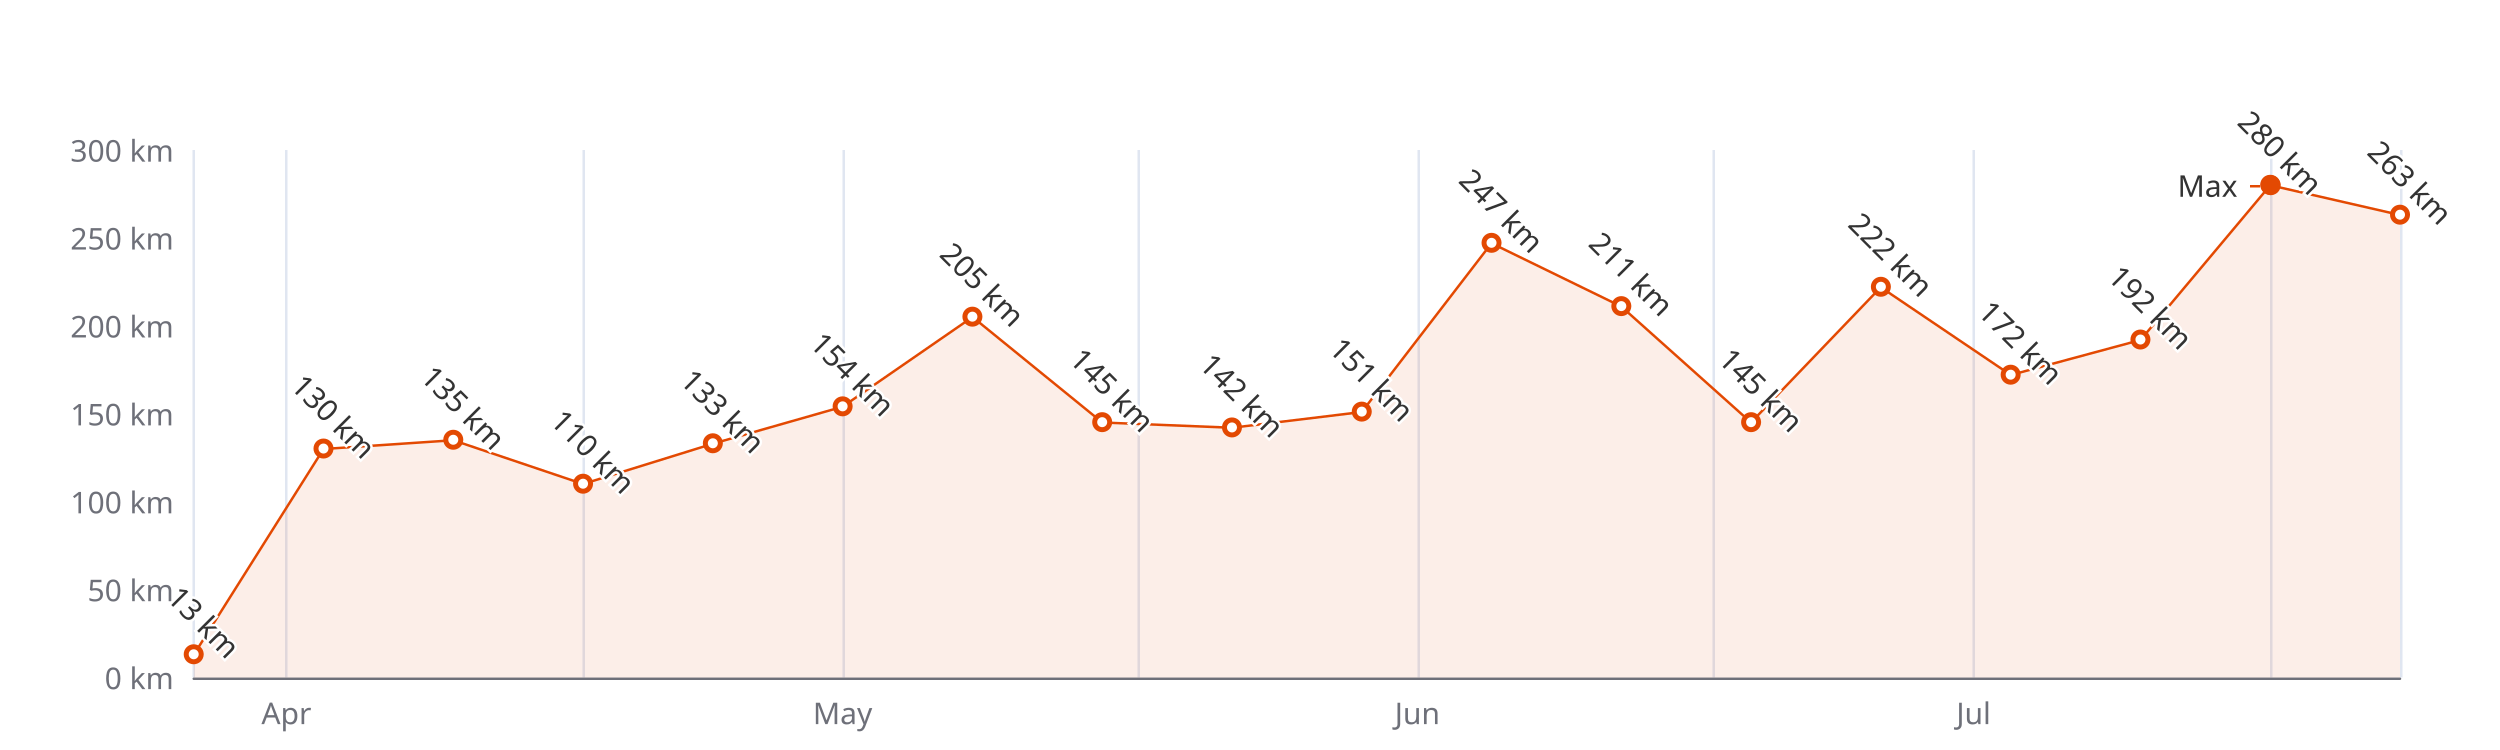
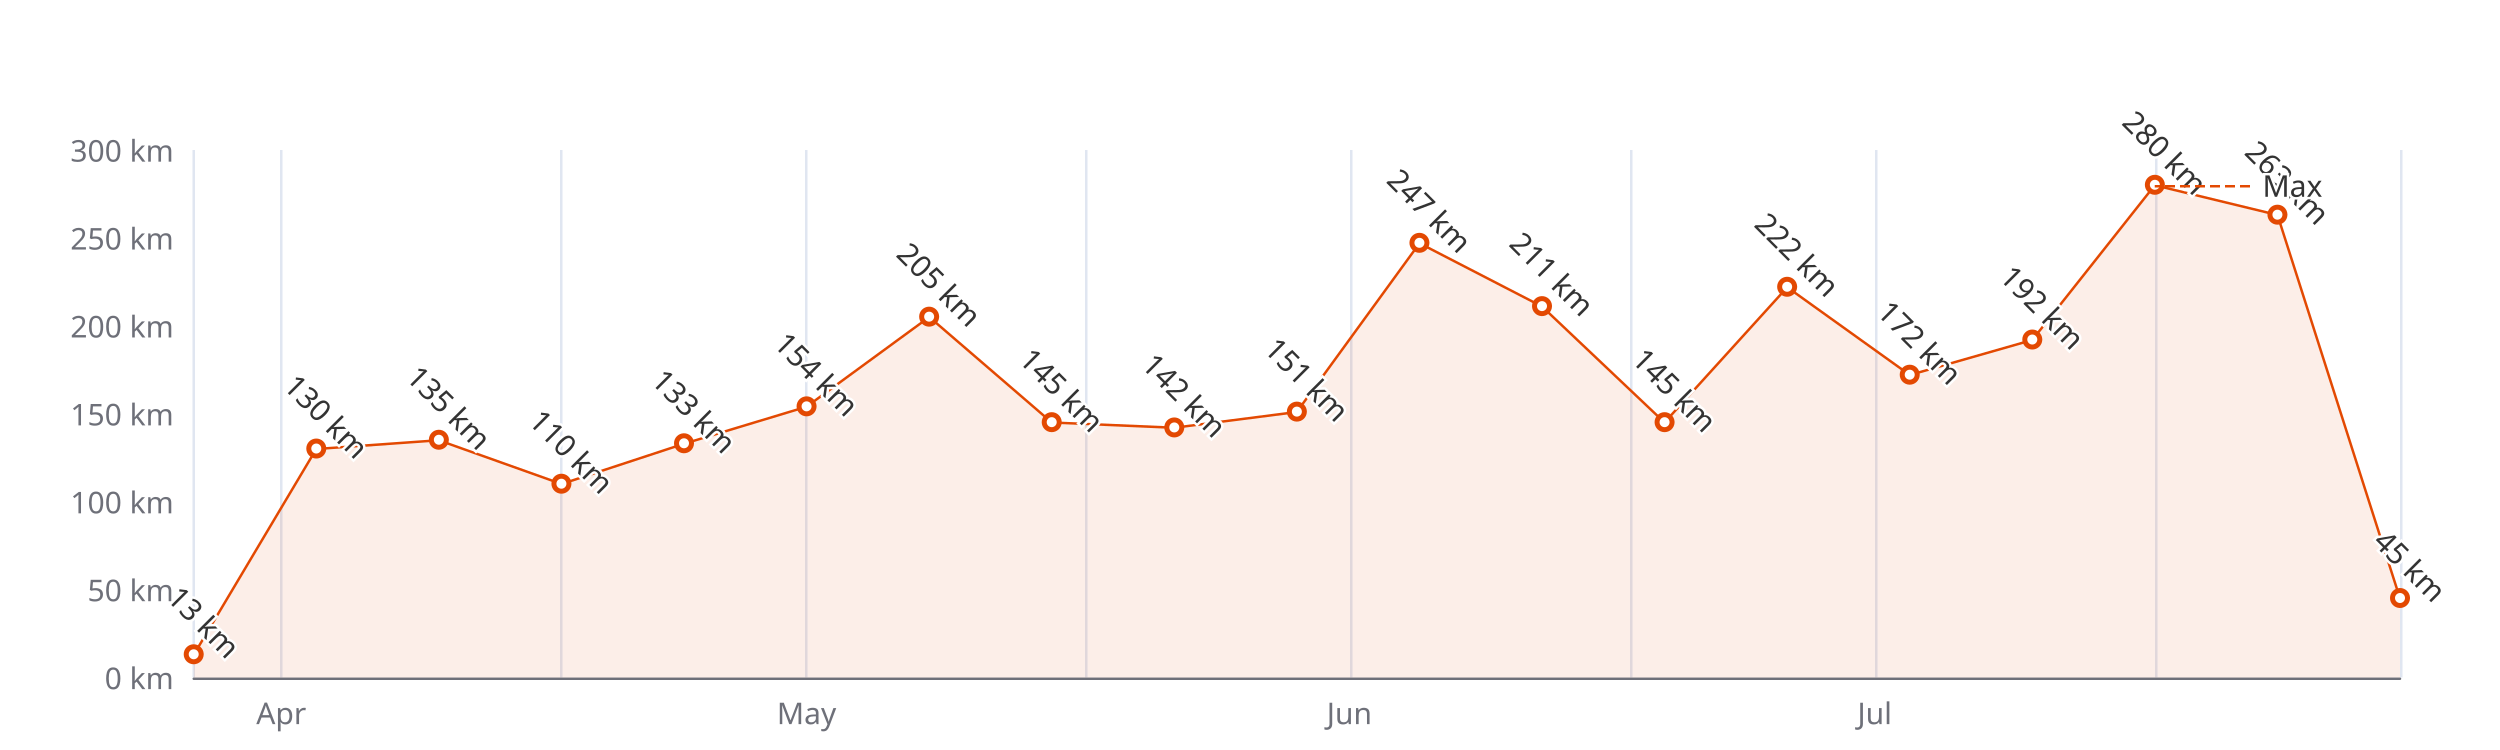
<svg xmlns="http://www.w3.org/2000/svg" width="1000" height="300" version="1.1" baseProfile="full" viewBox="0 0 1000 300">
  <rect width="1000" height="300" x="0" y="0" id="0" fill="#ffffff" />
  <path d="M77.5 60L77.5 271" fill="none" stroke="#E0E6F1" />
-   <path d="M114.5 60L114.5 271" fill="none" stroke="#E0E6F1" />
-   <path d="M233.5 60L233.5 271" fill="none" stroke="#E0E6F1" />
-   <path d="M337.5 60L337.5 271" fill="none" stroke="#E0E6F1" />
-   <path d="M455.5 60L455.5 271" fill="none" stroke="#E0E6F1" />
-   <path d="M567.5 60L567.5 271" fill="none" stroke="#E0E6F1" />
-   <path d="M685.5 60L685.5 271" fill="none" stroke="#E0E6F1" />
-   <path d="M789.5 60L789.5 271" fill="none" stroke="#E0E6F1" />
-   <path d="M908.5 60L908.5 271" fill="none" stroke="#E0E6F1" />
+   <path d="M112.5 60L112.5 271" fill="none" stroke="#E0E6F1" />
+   <path d="M224.5 60L224.5 271" fill="none" stroke="#E0E6F1" />
+   <path d="M322.5 60L322.5 271" fill="none" stroke="#E0E6F1" />
+   <path d="M434.5 60L434.5 271" fill="none" stroke="#E0E6F1" />
+   <path d="M540.5 60L540.5 271" fill="none" stroke="#E0E6F1" />
+   <path d="M652.5 60L652.5 271" fill="none" stroke="#E0E6F1" />
+   <path d="M750.5 60L750.5 271" fill="none" stroke="#E0E6F1" />
+   <path d="M862.5 60L862.5 271" fill="none" stroke="#E0E6F1" />
  <path d="M960.5 60L960.5 271" fill="none" stroke="#E0E6F1" />
  <path d="M77.5 271.5L960 271.5" fill="none" stroke="#6E7079" stroke-linecap="round" />
  <text dominant-baseline="central" text-anchor="end" style="font-size:12px;font-family:sans-serif;" xml:space="preserve" transform="translate(69.48 271)" fill="#6E7079">0 km</text>
  <text dominant-baseline="central" text-anchor="end" style="font-size:12px;font-family:sans-serif;" xml:space="preserve" transform="translate(69.48 235.8333)" fill="#6E7079">50 km</text>
  <text dominant-baseline="central" text-anchor="end" style="font-size:12px;font-family:sans-serif;" xml:space="preserve" transform="translate(69.48 200.6667)" fill="#6E7079">100 km</text>
  <text dominant-baseline="central" text-anchor="end" style="font-size:12px;font-family:sans-serif;" xml:space="preserve" transform="translate(69.48 165.5)" fill="#6E7079">150 km</text>
  <text dominant-baseline="central" text-anchor="end" style="font-size:12px;font-family:sans-serif;" xml:space="preserve" transform="translate(69.48 130.3333)" fill="#6E7079">200 km</text>
  <text dominant-baseline="central" text-anchor="end" style="font-size:12px;font-family:sans-serif;" xml:space="preserve" transform="translate(69.48 95.1667)" fill="#6E7079">250 km</text>
  <text dominant-baseline="central" text-anchor="end" style="font-size:12px;font-family:sans-serif;" xml:space="preserve" transform="translate(69.48 60)" fill="#6E7079">300 km</text>
-   <text dominant-baseline="central" text-anchor="middle" style="font: normal normal 12px sans-serif" y="6" transform="translate(114.5607 279)" fill="#6E7079">Apr</text>
-   <text dominant-baseline="central" text-anchor="middle" style="font: normal normal 12px sans-serif" y="6" transform="translate(337.0447 279)" fill="#6E7079">May</text>
-   <text dominant-baseline="central" text-anchor="middle" style="font: normal normal 12px sans-serif" y="6" transform="translate(566.9449 279)" fill="#6E7079">Jun</text>
-   <text dominant-baseline="central" text-anchor="middle" style="font: normal normal 12px sans-serif" y="6" transform="translate(789.4289 279)" fill="#6E7079">Jul</text>
+   <text dominant-baseline="central" text-anchor="middle" style="font: normal normal 12px sans-serif" y="6" transform="translate(112.5006 279)" fill="#6E7079">Apr</text>
+   <text dominant-baseline="central" text-anchor="middle" style="font: normal normal 12px sans-serif" y="6" transform="translate(322.6244 279)" fill="#6E7079">May</text>
+   <text dominant-baseline="central" text-anchor="middle" style="font: normal normal 12px sans-serif" y="6" transform="translate(539.7524 279)" fill="#6E7079">Jun</text>
+   <text dominant-baseline="central" text-anchor="middle" style="font: normal normal 12px sans-serif" y="6" transform="translate(749.8762 279)" fill="#6E7079">Jul</text>
  <g clip-path="url(#zr0-c0)">
-     <path d="M77.5 261.9L129.4 179.6L181.3 176.1L233.2 193.6L285.1 177.5L337 162.7L389 126.8L440.9 169L492.8 171.1L544.7 164.8L596.6 97.3L648.5 122.6L700.4 169L752.3 114.9L804.3 150L856.2 136L908.1 74.1L960 86L960 271L908.1 271L856.2 271L804.3 271L752.3 271L700.4 271L648.5 271L596.6 271L544.7 271L492.8 271L440.9 271L389 271L337 271L285.1 271L233.2 271L181.3 271L129.4 271L77.5 271Z" fill="rgb(227,73,2)" fill-opacity="0.09" />
-     <path d="M77.5 261.9L129.4 179.6L181.3 176.1L233.2 193.6L285.1 177.5L337 162.7L389 126.8L440.9 169L492.8 171.1L544.7 164.8L596.6 97.3L648.5 122.6L700.4 169L752.3 114.9L804.3 150L856.2 136L908.1 74.1L960 86" fill="none" stroke="#E34902" stroke-linejoin="bevel" />
+     <path d="M77.5 261.9L126.5 179.6L175.5 176.1L224.6 193.6L273.6 177.5L322.6 162.7L371.7 126.8L420.7 169L469.7 171.1L518.7 164.8L567.8 97.3L616.8 122.6L665.8 169L714.9 114.9L763.9 150L812.9 136L861.9 74.1L911 86L960 239.4L960 271L911 271L861.9 271L812.9 271L763.9 271L714.9 271L665.8 271L616.8 271L567.8 271L518.7 271L469.7 271L420.7 271L371.7 271L322.6 271L273.6 271L224.6 271L175.5 271L126.5 271L77.5 271Z" fill="rgb(227,73,2)" fill-opacity="0.09" />
+     <path d="M77.5 261.9L126.5 179.6L175.5 176.1L224.6 193.6L273.6 177.5L322.6 162.7L371.7 126.8L420.7 169L469.7 171.1L518.7 164.8L567.8 97.3L616.8 122.6L665.8 169L714.9 114.9L763.9 150L812.9 136L861.9 74.1L911 86L960 239.4" fill="none" stroke="#E34902" stroke-linejoin="bevel" />
  </g>
  <path d="M1 0A1 1 0 1 1 1 -0.1A1 1 0 0 1 1 0" transform="matrix(3,0,0,3,77.48,261.8567)" fill="#fff" stroke="#E34902" stroke-width="0.667" />
-   <path d="M1 0A1 1 0 1 1 1 -0.1A1 1 0 0 1 1 0" transform="matrix(3,0,0,3,129.3929,179.5667)" fill="#fff" stroke="#E34902" stroke-width="0.667" />
-   <path d="M1 0A1 1 0 1 1 1 -0.1A1 1 0 0 1 1 0" transform="matrix(3,0,0,3,181.3059,176.05)" fill="#fff" stroke="#E34902" stroke-width="0.667" />
-   <path d="M1 0A1 1 0 1 1 1 -0.1A1 1 0 0 1 1 0" transform="matrix(3,0,0,3,233.2188,193.6333)" fill="#fff" stroke="#E34902" stroke-width="0.667" />
-   <path d="M1 0A1 1 0 1 1 1 -0.1A1 1 0 0 1 1 0" transform="matrix(3,0,0,3,285.1318,177.4567)" fill="#fff" stroke="#E34902" stroke-width="0.667" />
-   <path d="M1 0A1 1 0 1 1 1 -0.1A1 1 0 0 1 1 0" transform="matrix(3,0,0,3,337.0447,162.6867)" fill="#fff" stroke="#E34902" stroke-width="0.667" />
-   <path d="M1 0A1 1 0 1 1 1 -0.1A1 1 0 0 1 1 0" transform="matrix(3,0,0,3,388.9576,126.8167)" fill="#fff" stroke="#E34902" stroke-width="0.667" />
-   <path d="M1 0A1 1 0 1 1 1 -0.1A1 1 0 0 1 1 0" transform="matrix(3,0,0,3,440.8706,169.0167)" fill="#fff" stroke="#E34902" stroke-width="0.667" />
-   <path d="M1 0A1 1 0 1 1 1 -0.1A1 1 0 0 1 1 0" transform="matrix(3,0,0,3,492.7835,171.1267)" fill="#fff" stroke="#E34902" stroke-width="0.667" />
-   <path d="M1 0A1 1 0 1 1 1 -0.1A1 1 0 0 1 1 0" transform="matrix(3,0,0,3,544.6965,164.7967)" fill="#fff" stroke="#E34902" stroke-width="0.667" />
-   <path d="M1 0A1 1 0 1 1 1 -0.1A1 1 0 0 1 1 0" transform="matrix(3,0,0,3,596.6094,97.2767)" fill="#fff" stroke="#E34902" stroke-width="0.667" />
-   <path d="M1 0A1 1 0 1 1 1 -0.1A1 1 0 0 1 1 0" transform="matrix(3,0,0,3,648.5223,122.5967)" fill="#fff" stroke="#E34902" stroke-width="0.667" />
-   <path d="M1 0A1 1 0 1 1 1 -0.1A1 1 0 0 1 1 0" transform="matrix(3,0,0,3,700.4353,169.0167)" fill="#fff" stroke="#E34902" stroke-width="0.667" />
-   <path d="M1 0A1 1 0 1 1 1 -0.1A1 1 0 0 1 1 0" transform="matrix(3,0,0,3,752.3482,114.86)" fill="#fff" stroke="#E34902" stroke-width="0.667" />
-   <path d="M1 0A1 1 0 1 1 1 -0.1A1 1 0 0 1 1 0" transform="matrix(3,0,0,3,804.2612,150.0267)" fill="#fff" stroke="#E34902" stroke-width="0.667" />
-   <path d="M1 0A1 1 0 1 1 1 -0.1A1 1 0 0 1 1 0" transform="matrix(3,0,0,3,856.1741,135.96)" fill="#fff" stroke="#E34902" stroke-width="0.667" />
-   <path d="M1 0A1 1 0 1 1 1 -0.1A1 1 0 0 1 1 0" transform="matrix(3,0,0,3,908.087,74.0667)" fill="#fff" stroke="#E34902" stroke-width="0.667" />
-   <path d="M1 0A1 1 0 1 1 1 -0.1A1 1 0 0 1 1 0" transform="matrix(3,0,0,3,960,86.0233)" fill="#fff" stroke="#E34902" stroke-width="0.667" />
+   <path d="M1 0A1 1 0 1 1 1 -0.1A1 1 0 0 1 1 0" transform="matrix(3,0,0,3,126.5089,179.5667)" fill="#fff" stroke="#E34902" stroke-width="0.667" />
+   <path d="M1 0A1 1 0 1 1 1 -0.1A1 1 0 0 1 1 0" transform="matrix(3,0,0,3,175.5378,176.05)" fill="#fff" stroke="#E34902" stroke-width="0.667" />
+   <path d="M1 0A1 1 0 1 1 1 -0.1A1 1 0 0 1 1 0" transform="matrix(3,0,0,3,224.5667,193.6333)" fill="#fff" stroke="#E34902" stroke-width="0.667" />
+   <path d="M1 0A1 1 0 1 1 1 -0.1A1 1 0 0 1 1 0" transform="matrix(3,0,0,3,273.5956,177.4567)" fill="#fff" stroke="#E34902" stroke-width="0.667" />
+   <path d="M1 0A1 1 0 1 1 1 -0.1A1 1 0 0 1 1 0" transform="matrix(3,0,0,3,322.6245,162.6867)" fill="#fff" stroke="#E34902" stroke-width="0.667" />
+   <path d="M1 0A1 1 0 1 1 1 -0.1A1 1 0 0 1 1 0" transform="matrix(3,0,0,3,371.6533,126.8167)" fill="#fff" stroke="#E34902" stroke-width="0.667" />
+   <path d="M1 0A1 1 0 1 1 1 -0.1A1 1 0 0 1 1 0" transform="matrix(3,0,0,3,420.6822,169.0167)" fill="#fff" stroke="#E34902" stroke-width="0.667" />
+   <path d="M1 0A1 1 0 1 1 1 -0.1A1 1 0 0 1 1 0" transform="matrix(3,0,0,3,469.7111,171.1267)" fill="#fff" stroke="#E34902" stroke-width="0.667" />
+   <path d="M1 0A1 1 0 1 1 1 -0.1A1 1 0 0 1 1 0" transform="matrix(3,0,0,3,518.74,164.7967)" fill="#fff" stroke="#E34902" stroke-width="0.667" />
+   <path d="M1 0A1 1 0 1 1 1 -0.1A1 1 0 0 1 1 0" transform="matrix(3,0,0,3,567.7689,97.2767)" fill="#fff" stroke="#E34902" stroke-width="0.667" />
+   <path d="M1 0A1 1 0 1 1 1 -0.1A1 1 0 0 1 1 0" transform="matrix(3,0,0,3,616.7978,122.5967)" fill="#fff" stroke="#E34902" stroke-width="0.667" />
+   <path d="M1 0A1 1 0 1 1 1 -0.1A1 1 0 0 1 1 0" transform="matrix(3,0,0,3,665.8267,169.0167)" fill="#fff" stroke="#E34902" stroke-width="0.667" />
+   <path d="M1 0A1 1 0 1 1 1 -0.1A1 1 0 0 1 1 0" transform="matrix(3,0,0,3,714.8555,114.86)" fill="#fff" stroke="#E34902" stroke-width="0.667" />
+   <path d="M1 0A1 1 0 1 1 1 -0.1A1 1 0 0 1 1 0" transform="matrix(3,0,0,3,763.8845,150.0267)" fill="#fff" stroke="#E34902" stroke-width="0.667" />
+   <path d="M1 0A1 1 0 1 1 1 -0.1A1 1 0 0 1 1 0" transform="matrix(3,0,0,3,812.9133,135.96)" fill="#fff" stroke="#E34902" stroke-width="0.667" />
+   <path d="M1 0A1 1 0 1 1 1 -0.1A1 1 0 0 1 1 0" transform="matrix(3,0,0,3,861.9422,74.0667)" fill="#fff" stroke="#E34902" stroke-width="0.667" />
+   <path d="M1 0A1 1 0 1 1 1 -0.1A1 1 0 0 1 1 0" transform="matrix(3,0,0,3,910.9711,86.0233)" fill="#fff" stroke="#E34902" stroke-width="0.667" />
+   <path d="M1 0A1 1 0 1 1 1 -0.1A1 1 0 0 1 1 0" transform="matrix(3,0,0,3,960,239.35)" fill="#fff" stroke="#E34902" stroke-width="0.667" />
  <text dominant-baseline="central" text-anchor="middle" style="font-size:12px;font-family:sans-serif;" xml:space="preserve" y="-6" transform="matrix(0.707,0.707,-0.707,0.707,77.48,252.8567)" fill="#333" stroke="rgb(255,255,255)" stroke-width="2" paint-order="stroke" stroke-miterlimit="2">13 km</text>
-   <text dominant-baseline="central" text-anchor="middle" style="font-size:12px;font-family:sans-serif;" xml:space="preserve" y="-6" transform="matrix(0.707,0.707,-0.707,0.707,129.3929,170.5667)" fill="#333" stroke="rgb(255,255,255)" stroke-width="2" paint-order="stroke" stroke-miterlimit="2">130 km</text>
-   <text dominant-baseline="central" text-anchor="middle" style="font-size:12px;font-family:sans-serif;" xml:space="preserve" y="-6" transform="matrix(0.707,0.707,-0.707,0.707,181.3059,167.05)" fill="#333" stroke="rgb(255,255,255)" stroke-width="2" paint-order="stroke" stroke-miterlimit="2">135 km</text>
-   <text dominant-baseline="central" text-anchor="middle" style="font-size:12px;font-family:sans-serif;" xml:space="preserve" y="-6" transform="matrix(0.707,0.707,-0.707,0.707,233.2188,184.6333)" fill="#333" stroke="rgb(255,255,255)" stroke-width="2" paint-order="stroke" stroke-miterlimit="2">110 km</text>
-   <text dominant-baseline="central" text-anchor="middle" style="font-size:12px;font-family:sans-serif;" xml:space="preserve" y="-6" transform="matrix(0.707,0.707,-0.707,0.707,285.1318,168.4567)" fill="#333" stroke="rgb(255,255,255)" stroke-width="2" paint-order="stroke" stroke-miterlimit="2">133 km</text>
-   <text dominant-baseline="central" text-anchor="middle" style="font-size:12px;font-family:sans-serif;" xml:space="preserve" y="-6" transform="matrix(0.707,0.707,-0.707,0.707,337.0447,153.6867)" fill="#333" stroke="rgb(255,255,255)" stroke-width="2" paint-order="stroke" stroke-miterlimit="2">154 km</text>
-   <text dominant-baseline="central" text-anchor="middle" style="font-size:12px;font-family:sans-serif;" xml:space="preserve" y="-6" transform="matrix(0.707,0.707,-0.707,0.707,388.9576,117.8167)" fill="#333" stroke="rgb(255,255,255)" stroke-width="2" paint-order="stroke" stroke-miterlimit="2">205 km</text>
-   <text dominant-baseline="central" text-anchor="middle" style="font-size:12px;font-family:sans-serif;" xml:space="preserve" y="-6" transform="matrix(0.707,0.707,-0.707,0.707,440.8706,160.0167)" fill="#333" stroke="rgb(255,255,255)" stroke-width="2" paint-order="stroke" stroke-miterlimit="2">145 km</text>
-   <text dominant-baseline="central" text-anchor="middle" style="font-size:12px;font-family:sans-serif;" xml:space="preserve" y="-6" transform="matrix(0.707,0.707,-0.707,0.707,492.7835,162.1267)" fill="#333" stroke="rgb(255,255,255)" stroke-width="2" paint-order="stroke" stroke-miterlimit="2">142 km</text>
-   <text dominant-baseline="central" text-anchor="middle" style="font-size:12px;font-family:sans-serif;" xml:space="preserve" y="-6" transform="matrix(0.707,0.707,-0.707,0.707,544.6965,155.7967)" fill="#333" stroke="rgb(255,255,255)" stroke-width="2" paint-order="stroke" stroke-miterlimit="2">151 km</text>
-   <text dominant-baseline="central" text-anchor="middle" style="font-size:12px;font-family:sans-serif;" xml:space="preserve" y="-6" transform="matrix(0.707,0.707,-0.707,0.707,596.6094,88.2767)" fill="#333" stroke="rgb(255,255,255)" stroke-width="2" paint-order="stroke" stroke-miterlimit="2">247 km</text>
-   <text dominant-baseline="central" text-anchor="middle" style="font-size:12px;font-family:sans-serif;" xml:space="preserve" y="-6" transform="matrix(0.707,0.707,-0.707,0.707,648.5223,113.5967)" fill="#333" stroke="rgb(255,255,255)" stroke-width="2" paint-order="stroke" stroke-miterlimit="2">211 km</text>
-   <text dominant-baseline="central" text-anchor="middle" style="font-size:12px;font-family:sans-serif;" xml:space="preserve" y="-6" transform="matrix(0.707,0.707,-0.707,0.707,700.4353,160.0167)" fill="#333" stroke="rgb(255,255,255)" stroke-width="2" paint-order="stroke" stroke-miterlimit="2">145 km</text>
-   <text dominant-baseline="central" text-anchor="middle" style="font-size:12px;font-family:sans-serif;" xml:space="preserve" y="-6" transform="matrix(0.707,0.707,-0.707,0.707,752.3482,105.86)" fill="#333" stroke="rgb(255,255,255)" stroke-width="2" paint-order="stroke" stroke-miterlimit="2">222 km</text>
-   <text dominant-baseline="central" text-anchor="middle" style="font-size:12px;font-family:sans-serif;" xml:space="preserve" y="-6" transform="matrix(0.707,0.707,-0.707,0.707,804.2612,141.0267)" fill="#333" stroke="rgb(255,255,255)" stroke-width="2" paint-order="stroke" stroke-miterlimit="2">172 km</text>
-   <text dominant-baseline="central" text-anchor="middle" style="font-size:12px;font-family:sans-serif;" xml:space="preserve" y="-6" transform="matrix(0.707,0.707,-0.707,0.707,856.1741,126.96)" fill="#333" stroke="rgb(255,255,255)" stroke-width="2" paint-order="stroke" stroke-miterlimit="2">192 km</text>
-   <text dominant-baseline="central" text-anchor="middle" style="font-size:12px;font-family:sans-serif;" xml:space="preserve" y="-6" transform="matrix(0.707,0.707,-0.707,0.707,908.087,65.0667)" fill="#333" stroke="rgb(255,255,255)" stroke-width="2" paint-order="stroke" stroke-miterlimit="2">280 km</text>
-   <text dominant-baseline="central" text-anchor="middle" style="font-size:12px;font-family:sans-serif;" xml:space="preserve" y="-6" transform="matrix(0.707,0.707,-0.707,0.707,960,77.0233)" fill="#333" stroke="rgb(255,255,255)" stroke-width="2" paint-order="stroke" stroke-miterlimit="2">263 km</text>
-   <path d="M900 74.5L908.1 74.5" fill="none" stroke="#E34902" stroke-dasharray="4,2" />
-   <path d="M4 0A4 4 0 1 1 4 -0.4A4 4 0 0 1 4 0" transform="matrix(0,1,-1,0,908.0871,74.0667)" fill="#E34902" />
-   <text dominant-baseline="central" text-anchor="end" style="font-size:12px;font-family:sans-serif;" transform="translate(895 74.0667)" fill="#333" stroke="rgb(255,255,255)" stroke-width="2" paint-order="stroke" stroke-miterlimit="2">Max</text>
+   <text dominant-baseline="central" text-anchor="middle" style="font-size:12px;font-family:sans-serif;" xml:space="preserve" y="-6" transform="matrix(0.707,0.707,-0.707,0.707,126.5089,170.5667)" fill="#333" stroke="rgb(255,255,255)" stroke-width="2" paint-order="stroke" stroke-miterlimit="2">130 km</text>
+   <text dominant-baseline="central" text-anchor="middle" style="font-size:12px;font-family:sans-serif;" xml:space="preserve" y="-6" transform="matrix(0.707,0.707,-0.707,0.707,175.5378,167.05)" fill="#333" stroke="rgb(255,255,255)" stroke-width="2" paint-order="stroke" stroke-miterlimit="2">135 km</text>
+   <text dominant-baseline="central" text-anchor="middle" style="font-size:12px;font-family:sans-serif;" xml:space="preserve" y="-6" transform="matrix(0.707,0.707,-0.707,0.707,224.5667,184.6333)" fill="#333" stroke="rgb(255,255,255)" stroke-width="2" paint-order="stroke" stroke-miterlimit="2">110 km</text>
+   <text dominant-baseline="central" text-anchor="middle" style="font-size:12px;font-family:sans-serif;" xml:space="preserve" y="-6" transform="matrix(0.707,0.707,-0.707,0.707,273.5956,168.4567)" fill="#333" stroke="rgb(255,255,255)" stroke-width="2" paint-order="stroke" stroke-miterlimit="2">133 km</text>
+   <text dominant-baseline="central" text-anchor="middle" style="font-size:12px;font-family:sans-serif;" xml:space="preserve" y="-6" transform="matrix(0.707,0.707,-0.707,0.707,322.6245,153.6867)" fill="#333" stroke="rgb(255,255,255)" stroke-width="2" paint-order="stroke" stroke-miterlimit="2">154 km</text>
+   <text dominant-baseline="central" text-anchor="middle" style="font-size:12px;font-family:sans-serif;" xml:space="preserve" y="-6" transform="matrix(0.707,0.707,-0.707,0.707,371.6533,117.8167)" fill="#333" stroke="rgb(255,255,255)" stroke-width="2" paint-order="stroke" stroke-miterlimit="2">205 km</text>
+   <text dominant-baseline="central" text-anchor="middle" style="font-size:12px;font-family:sans-serif;" xml:space="preserve" y="-6" transform="matrix(0.707,0.707,-0.707,0.707,420.6822,160.0167)" fill="#333" stroke="rgb(255,255,255)" stroke-width="2" paint-order="stroke" stroke-miterlimit="2">145 km</text>
+   <text dominant-baseline="central" text-anchor="middle" style="font-size:12px;font-family:sans-serif;" xml:space="preserve" y="-6" transform="matrix(0.707,0.707,-0.707,0.707,469.7111,162.1267)" fill="#333" stroke="rgb(255,255,255)" stroke-width="2" paint-order="stroke" stroke-miterlimit="2">142 km</text>
+   <text dominant-baseline="central" text-anchor="middle" style="font-size:12px;font-family:sans-serif;" xml:space="preserve" y="-6" transform="matrix(0.707,0.707,-0.707,0.707,518.74,155.7967)" fill="#333" stroke="rgb(255,255,255)" stroke-width="2" paint-order="stroke" stroke-miterlimit="2">151 km</text>
+   <text dominant-baseline="central" text-anchor="middle" style="font-size:12px;font-family:sans-serif;" xml:space="preserve" y="-6" transform="matrix(0.707,0.707,-0.707,0.707,567.7689,88.2767)" fill="#333" stroke="rgb(255,255,255)" stroke-width="2" paint-order="stroke" stroke-miterlimit="2">247 km</text>
+   <text dominant-baseline="central" text-anchor="middle" style="font-size:12px;font-family:sans-serif;" xml:space="preserve" y="-6" transform="matrix(0.707,0.707,-0.707,0.707,616.7978,113.5967)" fill="#333" stroke="rgb(255,255,255)" stroke-width="2" paint-order="stroke" stroke-miterlimit="2">211 km</text>
+   <text dominant-baseline="central" text-anchor="middle" style="font-size:12px;font-family:sans-serif;" xml:space="preserve" y="-6" transform="matrix(0.707,0.707,-0.707,0.707,665.8267,160.0167)" fill="#333" stroke="rgb(255,255,255)" stroke-width="2" paint-order="stroke" stroke-miterlimit="2">145 km</text>
+   <text dominant-baseline="central" text-anchor="middle" style="font-size:12px;font-family:sans-serif;" xml:space="preserve" y="-6" transform="matrix(0.707,0.707,-0.707,0.707,714.8555,105.86)" fill="#333" stroke="rgb(255,255,255)" stroke-width="2" paint-order="stroke" stroke-miterlimit="2">222 km</text>
+   <text dominant-baseline="central" text-anchor="middle" style="font-size:12px;font-family:sans-serif;" xml:space="preserve" y="-6" transform="matrix(0.707,0.707,-0.707,0.707,763.8845,141.0267)" fill="#333" stroke="rgb(255,255,255)" stroke-width="2" paint-order="stroke" stroke-miterlimit="2">172 km</text>
+   <text dominant-baseline="central" text-anchor="middle" style="font-size:12px;font-family:sans-serif;" xml:space="preserve" y="-6" transform="matrix(0.707,0.707,-0.707,0.707,812.9133,126.96)" fill="#333" stroke="rgb(255,255,255)" stroke-width="2" paint-order="stroke" stroke-miterlimit="2">192 km</text>
+   <text dominant-baseline="central" text-anchor="middle" style="font-size:12px;font-family:sans-serif;" xml:space="preserve" y="-6" transform="matrix(0.707,0.707,-0.707,0.707,861.9422,65.0667)" fill="#333" stroke="rgb(255,255,255)" stroke-width="2" paint-order="stroke" stroke-miterlimit="2">280 km</text>
+   <text dominant-baseline="central" text-anchor="middle" style="font-size:12px;font-family:sans-serif;" xml:space="preserve" y="-6" transform="matrix(0.707,0.707,-0.707,0.707,910.9711,77.0233)" fill="#333" stroke="rgb(255,255,255)" stroke-width="2" paint-order="stroke" stroke-miterlimit="2">263 km</text>
+   <text dominant-baseline="central" text-anchor="middle" style="font-size:12px;font-family:sans-serif;" xml:space="preserve" y="-6" transform="matrix(0.707,0.707,-0.707,0.707,960,230.35)" fill="#333" stroke="rgb(255,255,255)" stroke-width="2" paint-order="stroke" stroke-miterlimit="2">45 km</text>
+   <path d="M900 74.5L861.9 74.5" fill="none" stroke="#E34902" stroke-dasharray="4,2" />
+   <path d="M4 0A4 4 0 1 1 4 -0" transform="matrix(0,-1,1,0,861.9422,74.0667)" fill="#E34902" />
+   <text dominant-baseline="central" text-anchor="start" style="font-size:12px;font-family:sans-serif;" transform="translate(905 74.0667)" fill="#333" stroke="rgb(255,255,255)" stroke-width="2" paint-order="stroke" stroke-miterlimit="2">Max</text>
  <defs>
    <clipPath id="zr0-c0">
      <path d="M76 59.5l884 0l0 212l-884 0Z" fill="#000" />
    </clipPath>
  </defs>
</svg>
